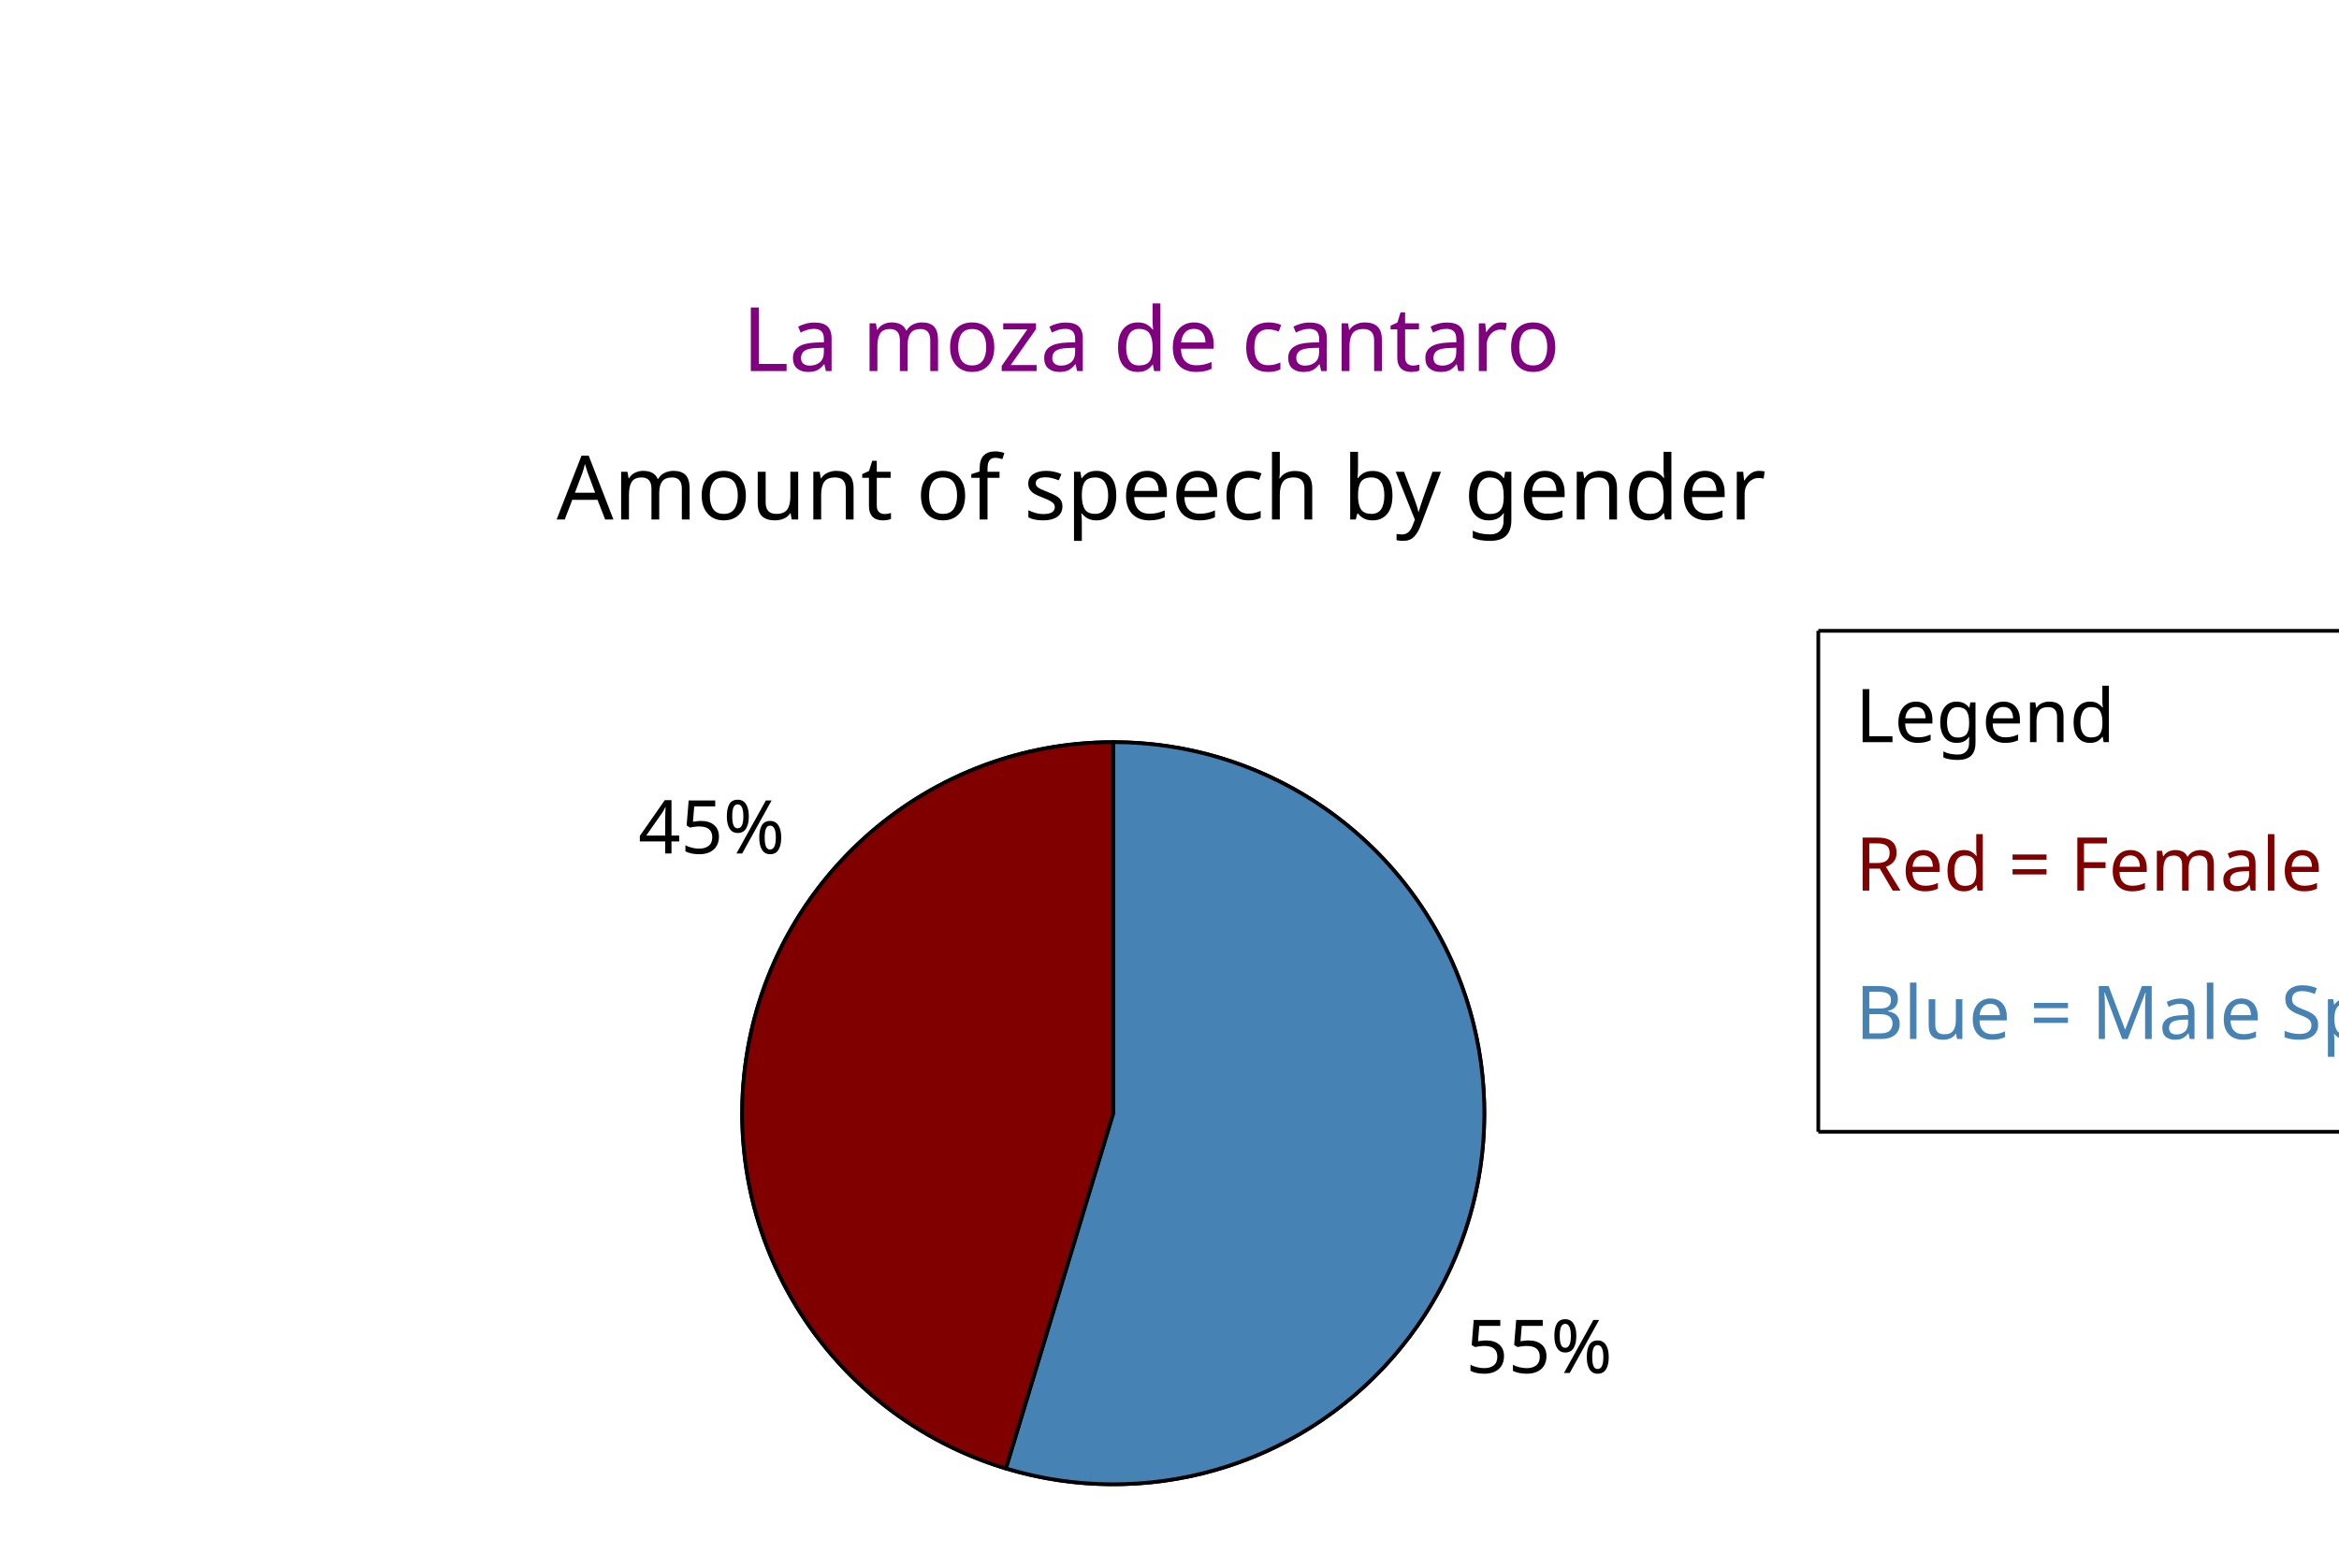
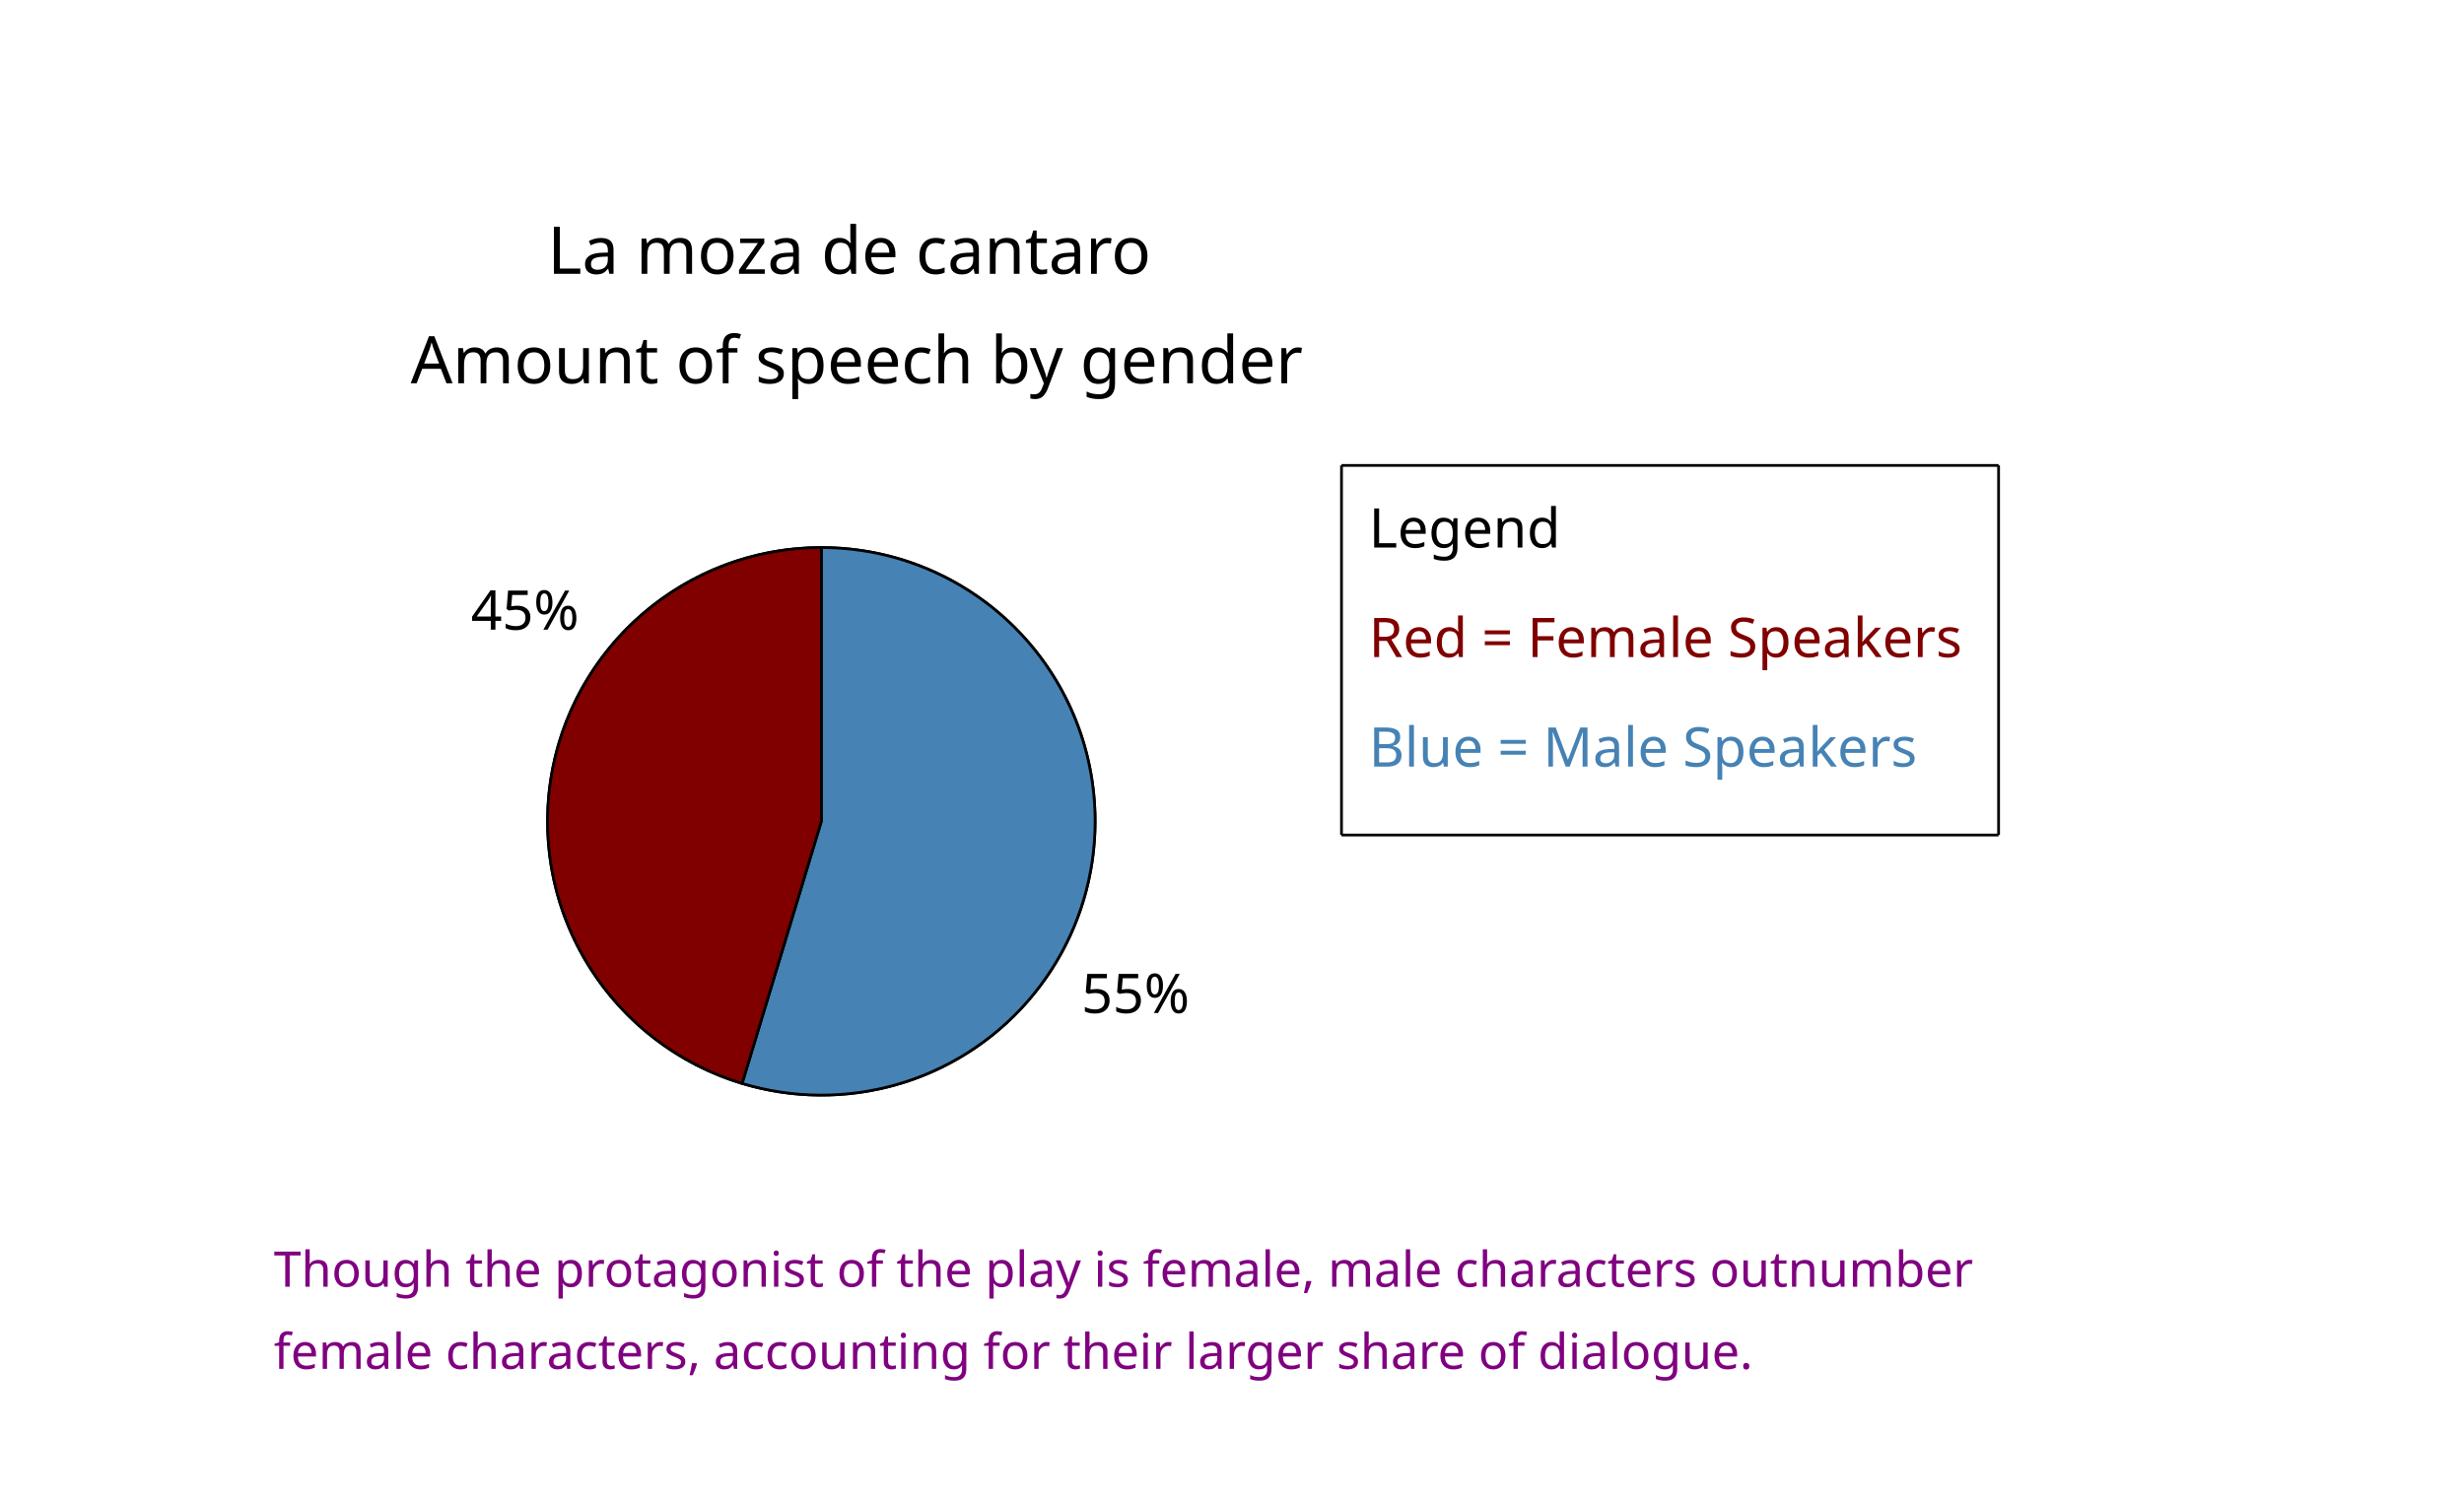
- <svg xmlns="http://www.w3.org/2000/svg" width="100%" height="100%">
+ <svg xmlns="http://www.w3.org/2000/svg" width="900" height="550" viewBox="0 0 900 550">
  <g transform="translate(300 300)">
    <text x="-150" y="-160" fill="black" font-size="24" font-family="avenir">Amount of speech by gender</text>
-     <text x="-100" y="-200" fill="purple" font-size="24" font-family="avenir">La moza de cantaro</text>
+     <text x="-100" y="-200" fill="black" font-size="24" font-family="avenir">La moza de cantaro</text>
    <text x="200" y="-100" fill="black" font-size="20" font-family="avenir">Legend</text>
    <text x="95" y="70" fill="black" font-size="20" font-family="avenir">55%</text>
    <text x="-128" y="-70" fill="black" font-size="20" font-family="avenir">45%</text>
    <text x="200" y="-60" fill="maroon" font-size="20" font-family="avenir">Red = Female Speakers</text>
    <text x="200" y="-20" fill="steelblue" font-size="20" font-family="avenir">Blue = Male Speakers</text>
    <line x1="190" x2="430" y1="-130" y2="-130" stroke="black" stroke-width="1" fill="none" />
    <line x1="190" x2="190" y1="-130" y2="5" stroke="black" stroke-width="1" fill="none" />
    <line x1="190" x2="430" y1="5" y2="5" stroke="black" stroke-width="1" fill="none" />
    <line x1="430" x2="430" y1="-130" y2="5" stroke="black" stroke-width="1" fill="none" />
    <text x="-200" y="170" fill="purple" font-size="18" font-family="avenir">Though the protagonist of the play is female, male characters outnumber </text>
    <text x="-200" y="200" fill="purple" font-size="18" font-family="avenir">female characters, accounting for their larger share of dialogue.</text>
  </g>
  <g transform="translate(300 300) rotate(-90)">
    <circle cx="0" cy="0" r="100" style="stroke:black; stroke-width:1; fill:none" />
-     <path id="manWedge" d="M0,0                     L 100,0                     A100,100 0, 1,1 -95.724,-28.93                     Z" style="stroke:black; stroke-width:1; fill: steelblue" />
-     <path id="femWedge" d="M0,0                     L -95.724,-28.93                     A100,100 0 0,1 100,-2.4492935982947064E-14                     Z" style="stroke:black; stroke-width:1; fill: maroon" />
+     <path id="moza_manWedge" d="M0,0                     L 100,0                     A100,100 0, 1,1 -95.724,-28.93                     Z" style="stroke:black; stroke-width:1; fill: steelblue" />
+     <path id="moza_femWedge" d="M0,0                     L -95.724,-28.93                     A100,100 0 0,1 100,-2.4492935982947064E-14                     Z" style="stroke:black; stroke-width:1; fill: maroon" />
  </g>
</svg>
